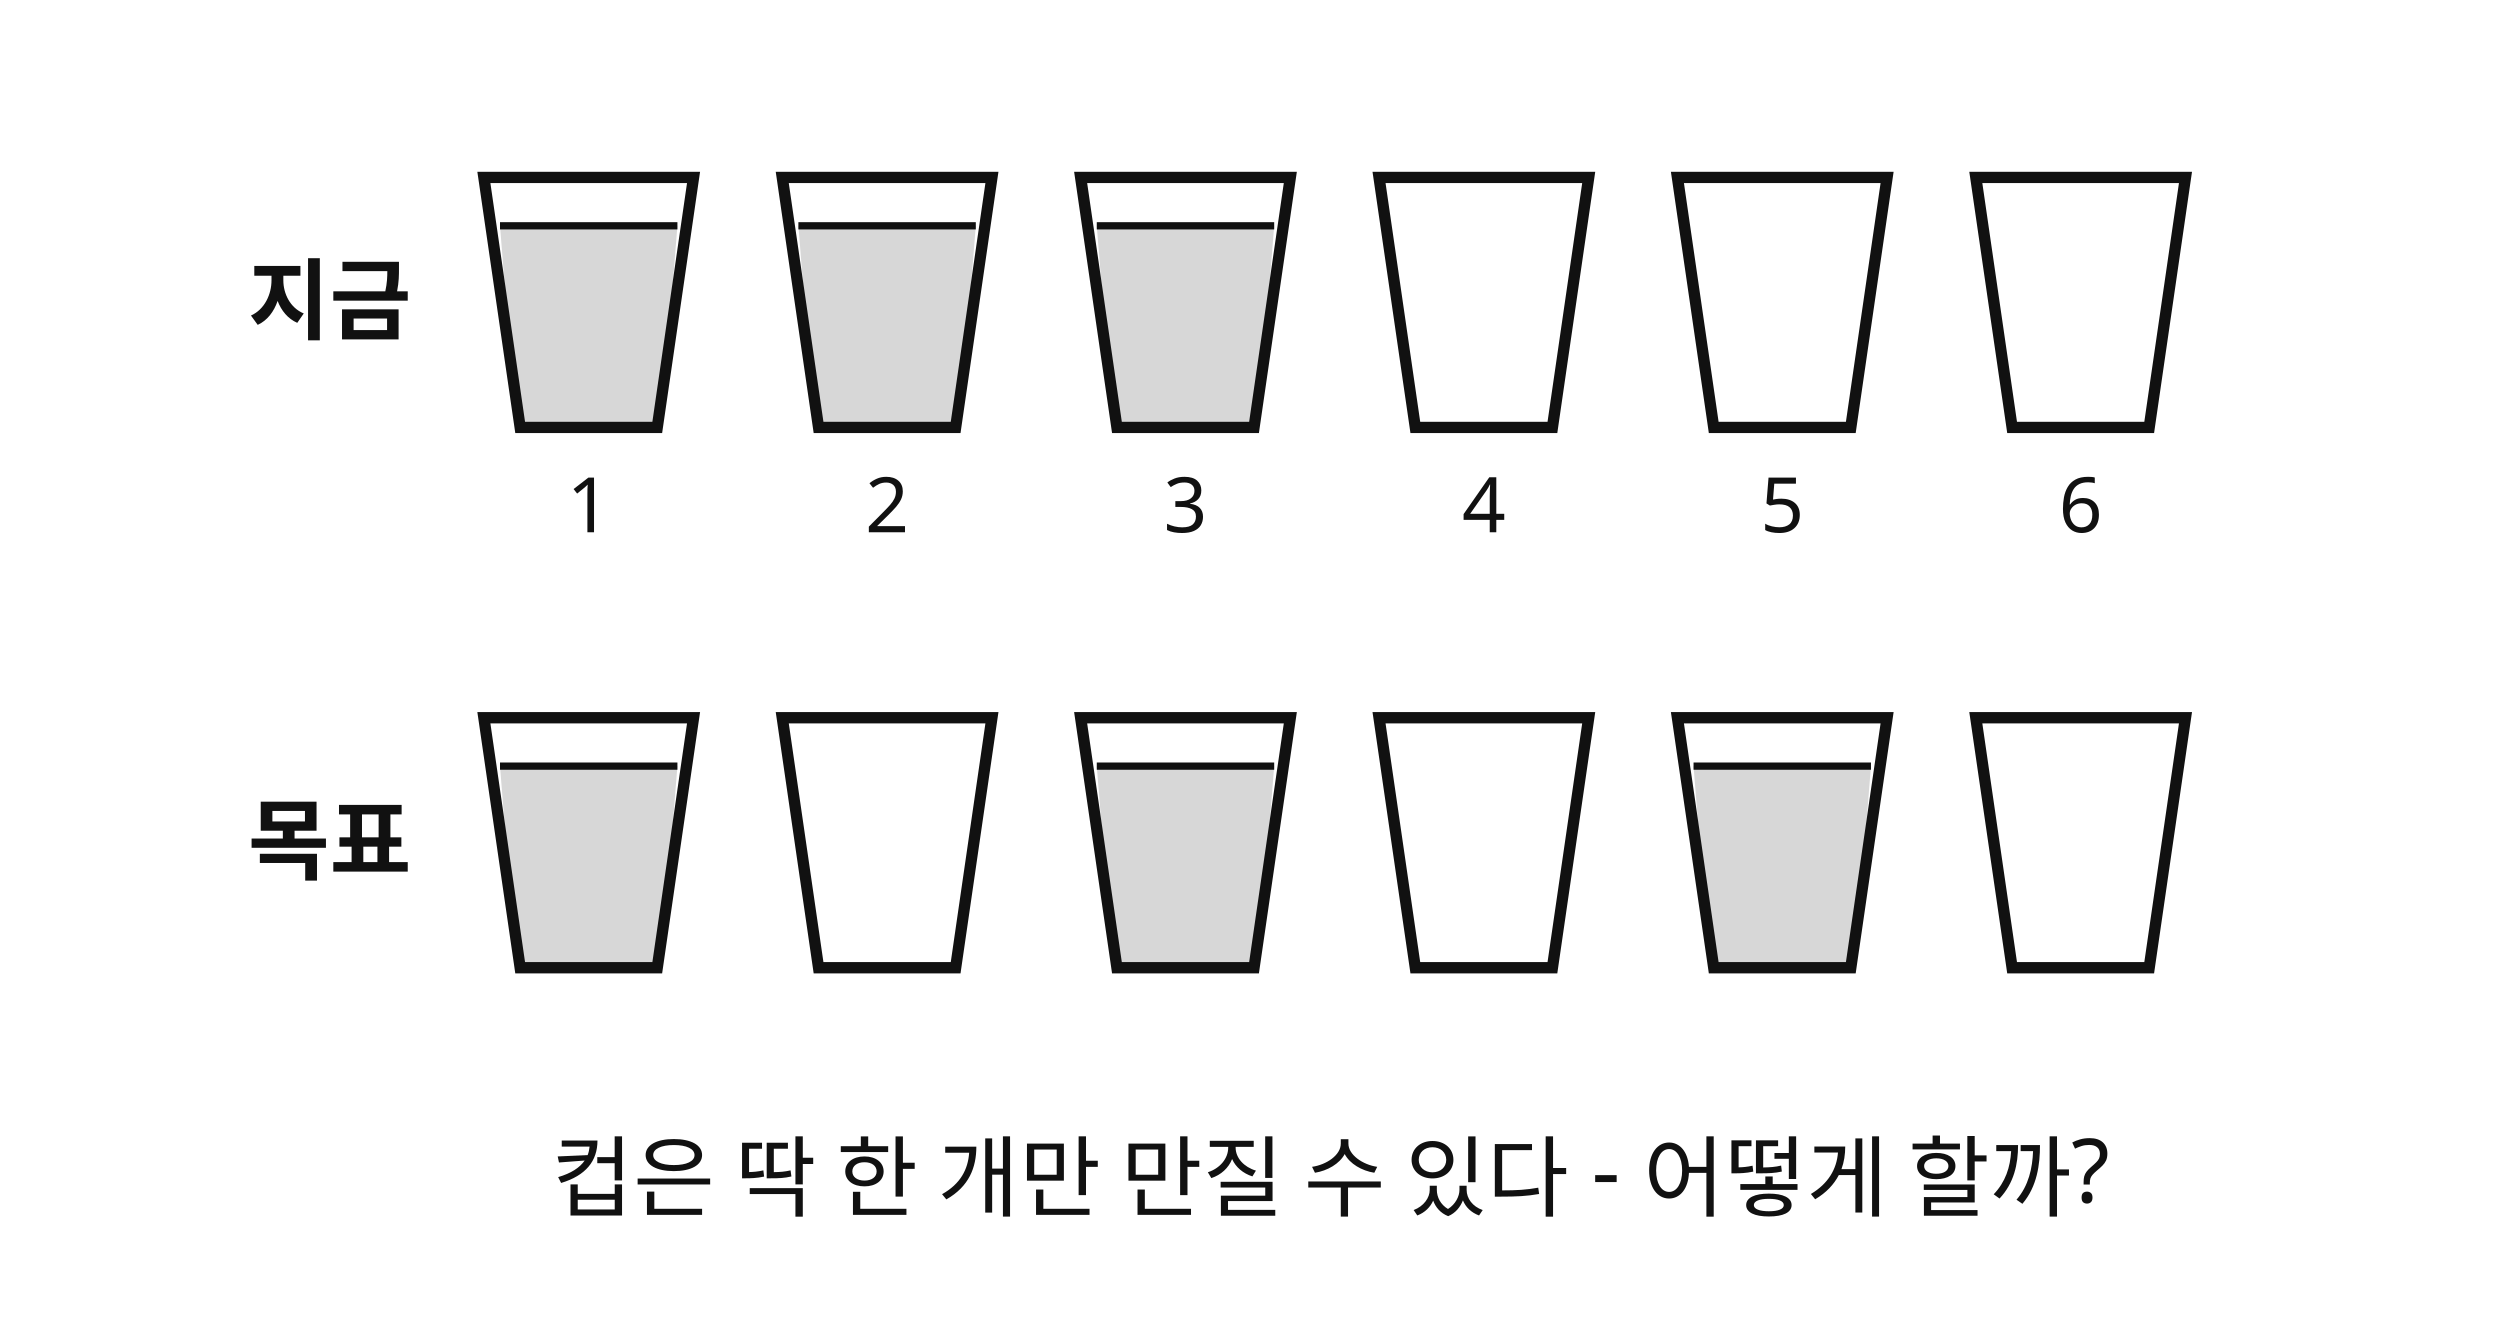
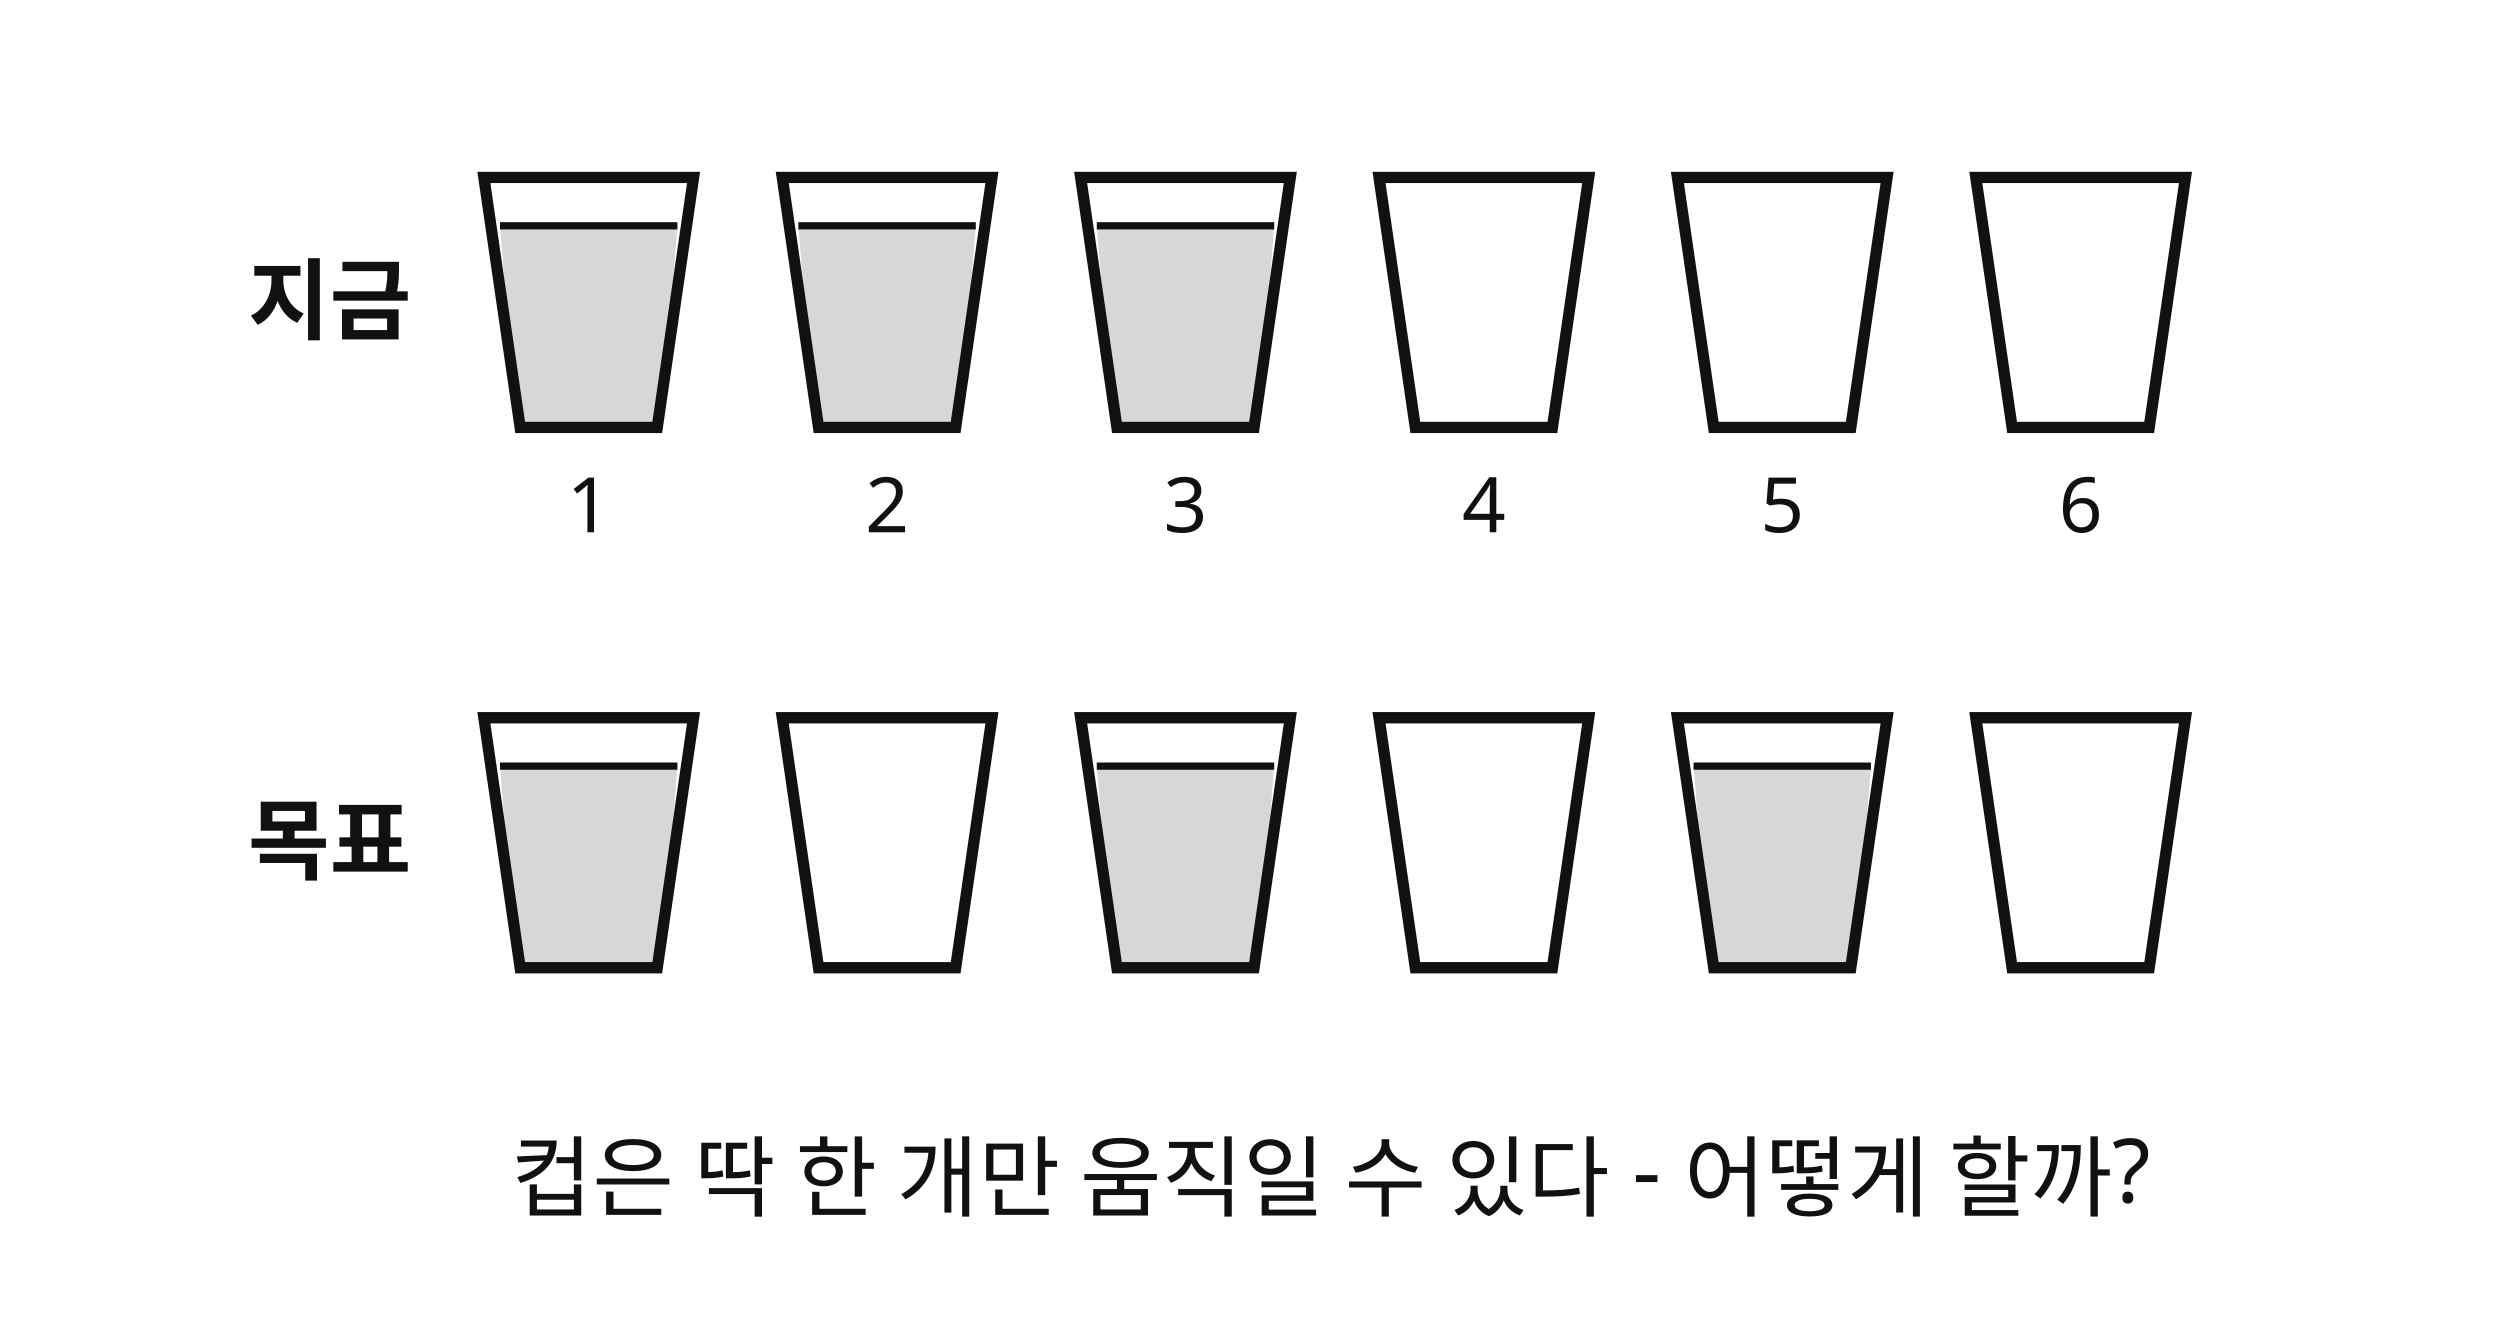
<svg xmlns="http://www.w3.org/2000/svg" viewBox="0 0 620 330" width="620" height="330">
  <text x="102" y="82.44" text-anchor="end" font-family="Pretendard, 'NanumSquareRound', sans-serif" font-size="22" font-weight="700" fill="#111111">지금</text>
  <g transform="translate(120,44)">
    <polygon points="4,12 48,12 44,62 8,62" fill="#d7d7d7" />
    <polygon points="0,0 52,0 43,62 9,62" fill="none" stroke="#111111" stroke-width="2.8" />
    <line x1="4" y1="12" x2="48" y2="12" stroke="#111111" stroke-width="1.8" />
    <text x="26.0" y="88" text-anchor="middle" font-family="Pretendard, 'NanumSquareRound', sans-serif" font-size="19" fill="#111111">1</text>
  </g>
  <g transform="translate(194,44)">
    <polygon points="4,12 48,12 44,62 8,62" fill="#d7d7d7" />
    <polygon points="0,0 52,0 43,62 9,62" fill="none" stroke="#111111" stroke-width="2.8" />
    <line x1="4" y1="12" x2="48" y2="12" stroke="#111111" stroke-width="1.8" />
    <text x="26.0" y="88" text-anchor="middle" font-family="Pretendard, 'NanumSquareRound', sans-serif" font-size="19" fill="#111111">2</text>
  </g>
  <g transform="translate(268,44)">
    <polygon points="4,12 48,12 44,62 8,62" fill="#d7d7d7" />
    <polygon points="0,0 52,0 43,62 9,62" fill="none" stroke="#111111" stroke-width="2.8" />
    <line x1="4" y1="12" x2="48" y2="12" stroke="#111111" stroke-width="1.8" />
    <text x="26.0" y="88" text-anchor="middle" font-family="Pretendard, 'NanumSquareRound', sans-serif" font-size="19" fill="#111111">3</text>
  </g>
  <g transform="translate(342,44)">
    <polygon points="0,0 52,0 43,62 9,62" fill="none" stroke="#111111" stroke-width="2.8" />
    <text x="26.0" y="88" text-anchor="middle" font-family="Pretendard, 'NanumSquareRound', sans-serif" font-size="19" fill="#111111">4</text>
  </g>
  <g transform="translate(416,44)">
    <polygon points="0,0 52,0 43,62 9,62" fill="none" stroke="#111111" stroke-width="2.8" />
    <text x="26.0" y="88" text-anchor="middle" font-family="Pretendard, 'NanumSquareRound', sans-serif" font-size="19" fill="#111111">5</text>
  </g>
  <g transform="translate(490,44)">
    <polygon points="0,0 52,0 43,62 9,62" fill="none" stroke="#111111" stroke-width="2.8" />
    <text x="26.0" y="88" text-anchor="middle" font-family="Pretendard, 'NanumSquareRound', sans-serif" font-size="19" fill="#111111">6</text>
  </g>
  <text x="102" y="216.44" text-anchor="end" font-family="Pretendard, 'NanumSquareRound', sans-serif" font-size="22" font-weight="700" fill="#111111">목표</text>
  <g transform="translate(120,178)">
    <polygon points="4,12 48,12 44,62 8,62" fill="#d7d7d7" />
    <polygon points="0,0 52,0 43,62 9,62" fill="none" stroke="#111111" stroke-width="2.8" />
    <line x1="4" y1="12" x2="48" y2="12" stroke="#111111" stroke-width="1.8" />
  </g>
  <g transform="translate(194,178)">
    <polygon points="0,0 52,0 43,62 9,62" fill="none" stroke="#111111" stroke-width="2.8" />
  </g>
  <g transform="translate(268,178)">
    <polygon points="4,12 48,12 44,62 8,62" fill="#d7d7d7" />
    <polygon points="0,0 52,0 43,62 9,62" fill="none" stroke="#111111" stroke-width="2.8" />
    <line x1="4" y1="12" x2="48" y2="12" stroke="#111111" stroke-width="1.8" />
  </g>
  <g transform="translate(342,178)">
    <polygon points="0,0 52,0 43,62 9,62" fill="none" stroke="#111111" stroke-width="2.8" />
  </g>
  <g transform="translate(416,178)">
    <polygon points="4,12 48,12 44,62 8,62" fill="#d7d7d7" />
    <polygon points="0,0 52,0 43,62 9,62" fill="none" stroke="#111111" stroke-width="2.8" />
    <line x1="4" y1="12" x2="48" y2="12" stroke="#111111" stroke-width="1.8" />
  </g>
  <g transform="translate(490,178)">
    <polygon points="0,0 52,0 43,62 9,62" fill="none" stroke="#111111" stroke-width="2.8" />
  </g>
  <g transform="translate(330,300)">
    <text x="0" y="0" text-anchor="middle" font-family="Pretendard, 'NanumSquareRound', sans-serif" font-size="22" fill="#111111">
-       <tspan x="0" dy="0">컵은 딱 한 개만 만질 수 있다 - 어떻게 할까?</tspan>
+       <tspan x="0" dy="0">컵은 딱 한 개만 움직일 수 있다 - 어떻게 할까?</tspan>
    </text>
  </g>
</svg>
